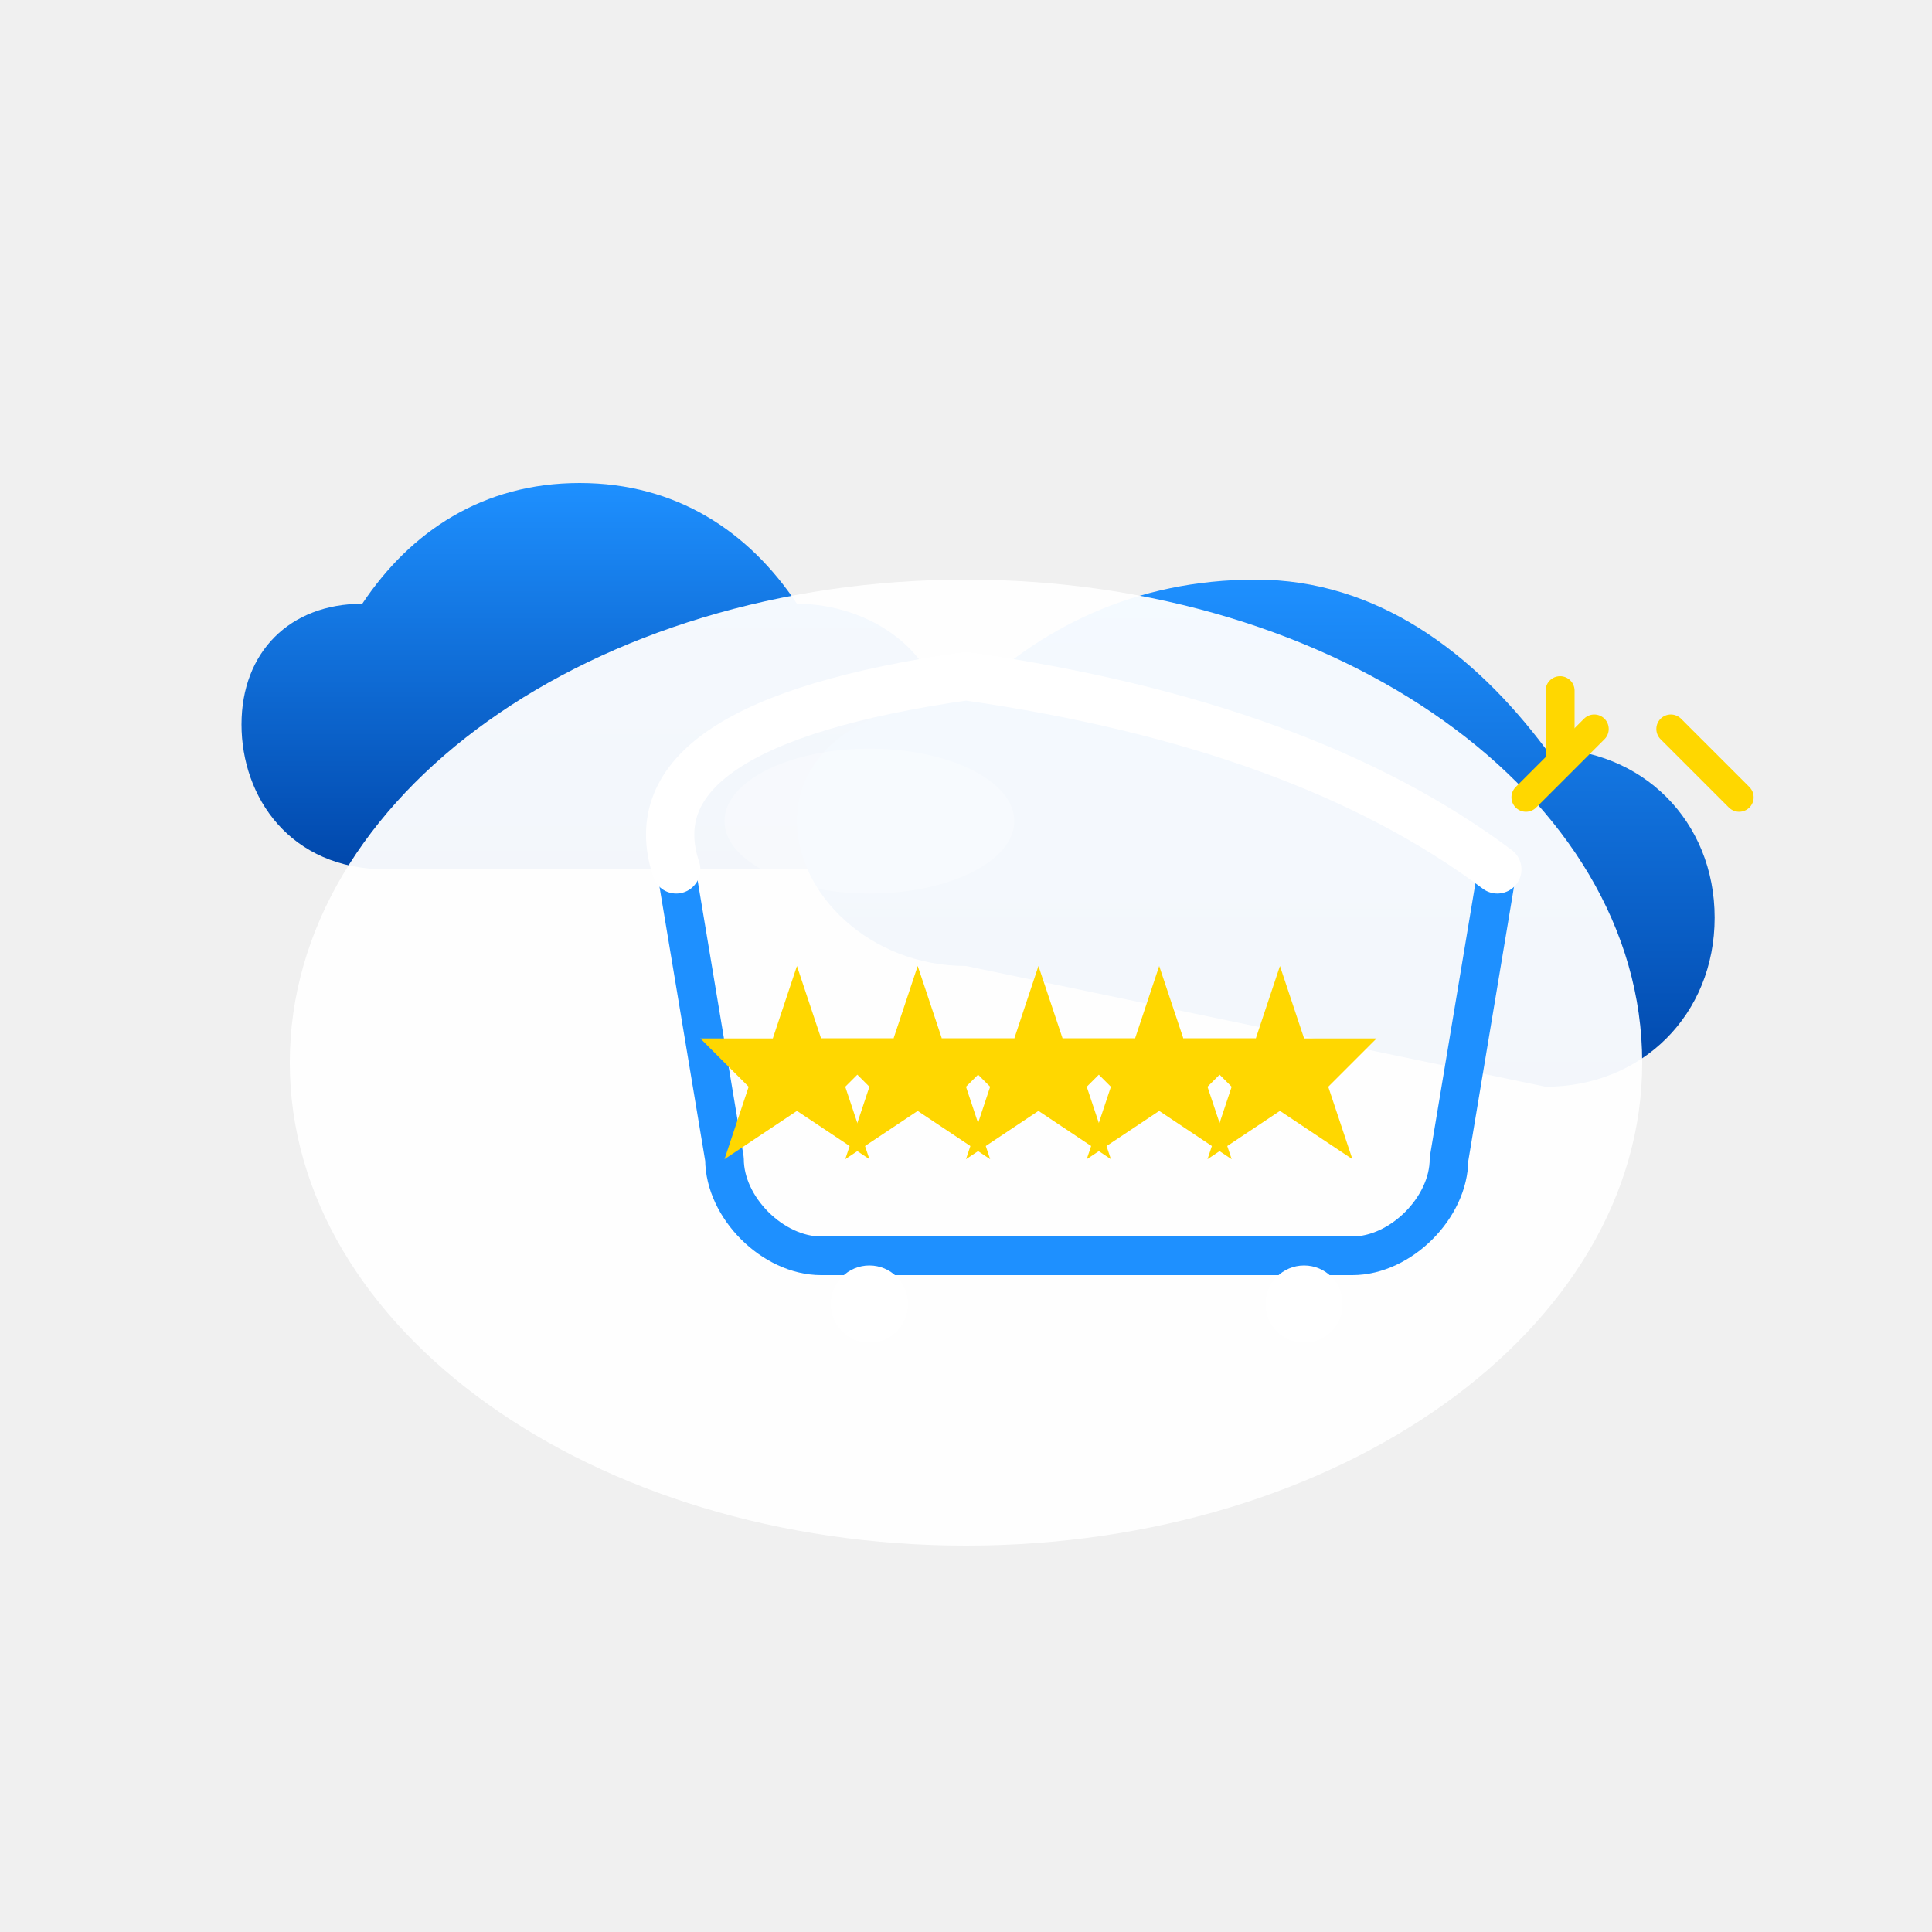
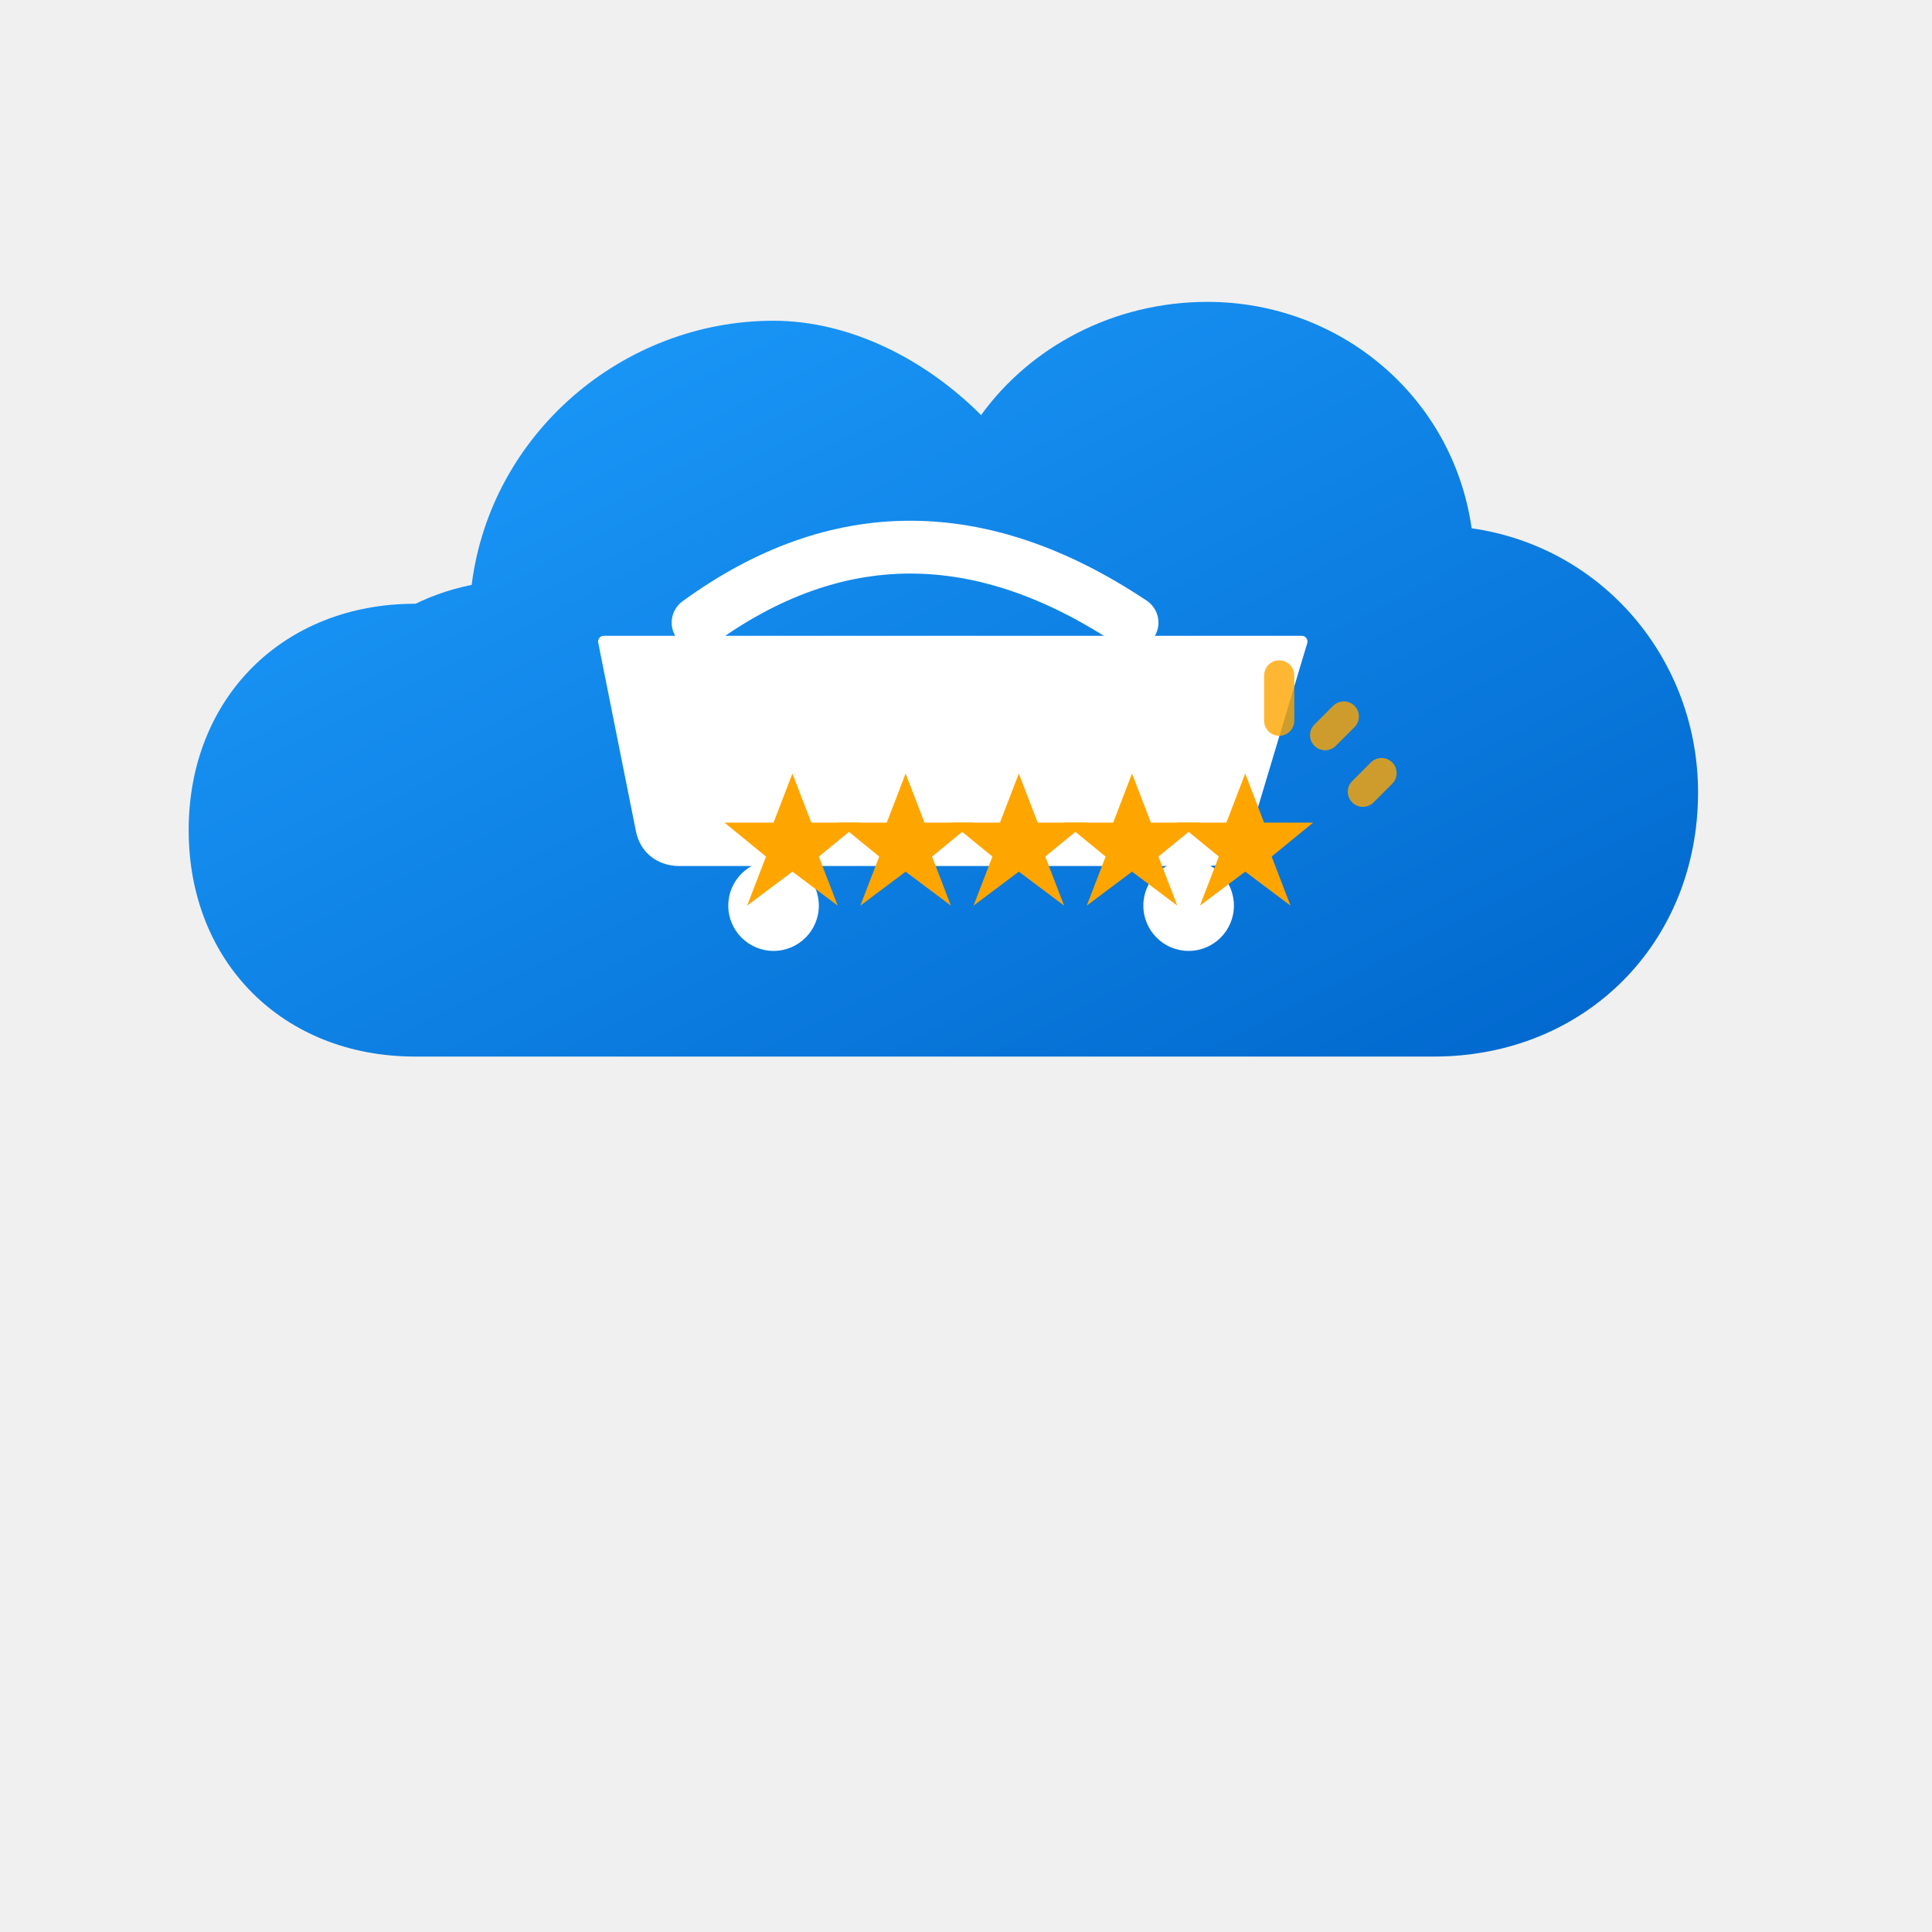
- <svg xmlns="http://www.w3.org/2000/svg" viewBox="0 0 400 400">
+ <svg xmlns="http://www.w3.org/2000/svg" viewBox="0 0 512 512" role="img" aria-labelledby="title">
  <defs>
-     <linearGradient id="cloudGradient" x1="0%" y1="0%" x2="0%" y2="100%">
-       <stop offset="0%" style="stop-color:#1E90FF;stop-opacity:1" />
-       <stop offset="100%" style="stop-color:#0047AB;stop-opacity:1" />
+     <linearGradient id="cloudGradient" x1="0%" y1="0%" x2="100%" y2="100%">
+       <stop offset="0%" stop-color="#1E9FFF" />
+       <stop offset="100%" stop-color="#0066CC" />
    </linearGradient>
  </defs>
-   <path d="M 80 180 C 60 180 50 165 50 150 C 50 135 60 125 75 125 C 85 110 100 100 120 100 C 140 100 155 110 165 125 C 180 125 195 135 195 150 C 195 165 185 180 170 180 Z" fill="url(#cloudGradient)" />
-   <path d="M 200 200 C 180 200 165 185 165 170 C 165 155 180 145 200 145 C 215 130 235 120 260 120 C 285 120 305 135 320 155 C 340 155 355 170 355 190 C 355 210 340 225 320 225 Z" fill="url(#cloudGradient)" />
-   <ellipse cx="200" cy="220" rx="140" ry="100" fill="white" opacity="0.95" />
-   <g transform="translate(200, 200)">
-     <path d="M -60 -20 L -50 40 C -50 50 -40 60 -30 60 L 80 60 C 90 60 100 50 100 40 L 110 -20" stroke="#1E90FF" stroke-width="8" fill="none" stroke-linecap="round" stroke-linejoin="round" />
-     <path d="M -60 -20 Q -70 -50 0 -60 Q 70 -50 110 -20" stroke="white" stroke-width="10" fill="none" stroke-linecap="round" />
-     <circle cx="-20" cy="70" r="8" fill="white" />
-     <circle cx="70" cy="70" r="8" fill="white" />
-     <g fill="#FFD700">
-       <path d="M -35 0 L -30 15 L -15 15 L -25 25 L -20 40 L -35 30 L -50 40 L -45 25 L -55 15 L -40 15 Z" />
-       <path d="M -10 0 L -5 15 L 10 15 L 0 25 L 5 40 L -10 30 L -25 40 L -20 25 L -30 15 L -15 15 Z" />
-       <path d="M 15 0 L 20 15 L 35 15 L 25 25 L 30 40 L 15 30 L 0 40 L 5 25 L -5 15 L 10 15 Z" />
-       <path d="M 40 0 L 45 15 L 60 15 L 50 25 L 55 40 L 40 30 L 25 40 L 30 25 L 20 15 L 35 15 Z" />
-       <path d="M 65 0 L 70 15 L 85 15 L 75 25 L 80 40 L 65 30 L 50 40 L 55 25 L 45 15 L 60 15 Z" />
+   <path d="M 180 160 C 160 160 145 175 145 195 C 145 175 130 160 110 160 C 75 160 50 185 50 220 C 50 255 75 280 110 280 L 380 280 C 420 280 450 250 450 210 C 450 175 425 145 390 140 C 385 105 355 80 320 80 C 295 80 273 92 260 110 C 245 95 225 85 205 85 C 165 85 130 115 125 155 C 100 160 80 180 80 205 L 380 280" fill="url(#cloudGradient)" />
+   <g transform="translate(120, 140)">
+     <path d="M 40 30 L 50 80 C 51 85 55 88 60 88 L 200 88 C 205 88 209 85 210 80 L 225 30 Z" fill="white" stroke="white" stroke-width="3" stroke-linejoin="round" />
+     <path d="M 65 25 Q 120 -15 180 25" fill="none" stroke="white" stroke-width="14" stroke-linecap="round" />
+     <circle cx="85" cy="100" r="12" fill="white" />
+     <circle cx="195" cy="100" r="12" fill="white" />
+     <g fill="#FFA500">
+       <path d="M 90 65 L 95 78 L 108 78 L 97 87 L 102 100 L 90 91 L 78 100 L 83 87 L 72 78 L 85 78 Z" />
+       <path d="M 120 65 L 125 78 L 138 78 L 127 87 L 132 100 L 120 91 L 108 100 L 113 87 L 102 78 L 115 78 Z" />
+       <path d="M 150 65 L 155 78 L 168 78 L 157 87 L 162 100 L 150 91 L 138 100 L 143 87 L 132 78 L 145 78 Z" />
+       <path d="M 180 65 L 185 78 L 198 78 L 187 87 L 192 100 L 180 91 L 168 100 L 173 87 L 162 78 L 175 78 Z" />
+       <path d="M 210 65 L 215 78 L 228 78 L 217 87 L 222 100 L 210 91 L 198 100 L 203 87 L 192 78 L 205 78 Z" />
    </g>
-     <ellipse cx="-20" cy="-30" rx="30" ry="15" fill="white" opacity="0.3" />
-   </g>
-   <g fill="#FFD700">
-     <rect x="320" y="140" width="6" height="20" rx="3" />
-     <rect x="310" y="155" width="26" height="6" rx="3" transform="rotate(-45 323 158)" />
-     <rect x="340" y="155" width="26" height="6" rx="3" transform="rotate(45 353 158)" />
+     <g fill="#FFA500" opacity="0.8">
+       <rect x="215" y="35" width="8" height="20" rx="4" />
+       <rect x="230" y="45" width="8" height="15" rx="4" transform="rotate(45 234 52)" />
+       <rect x="240" y="60" width="8" height="15" rx="4" transform="rotate(45 244 67)" />
+     </g>
  </g>
</svg>
